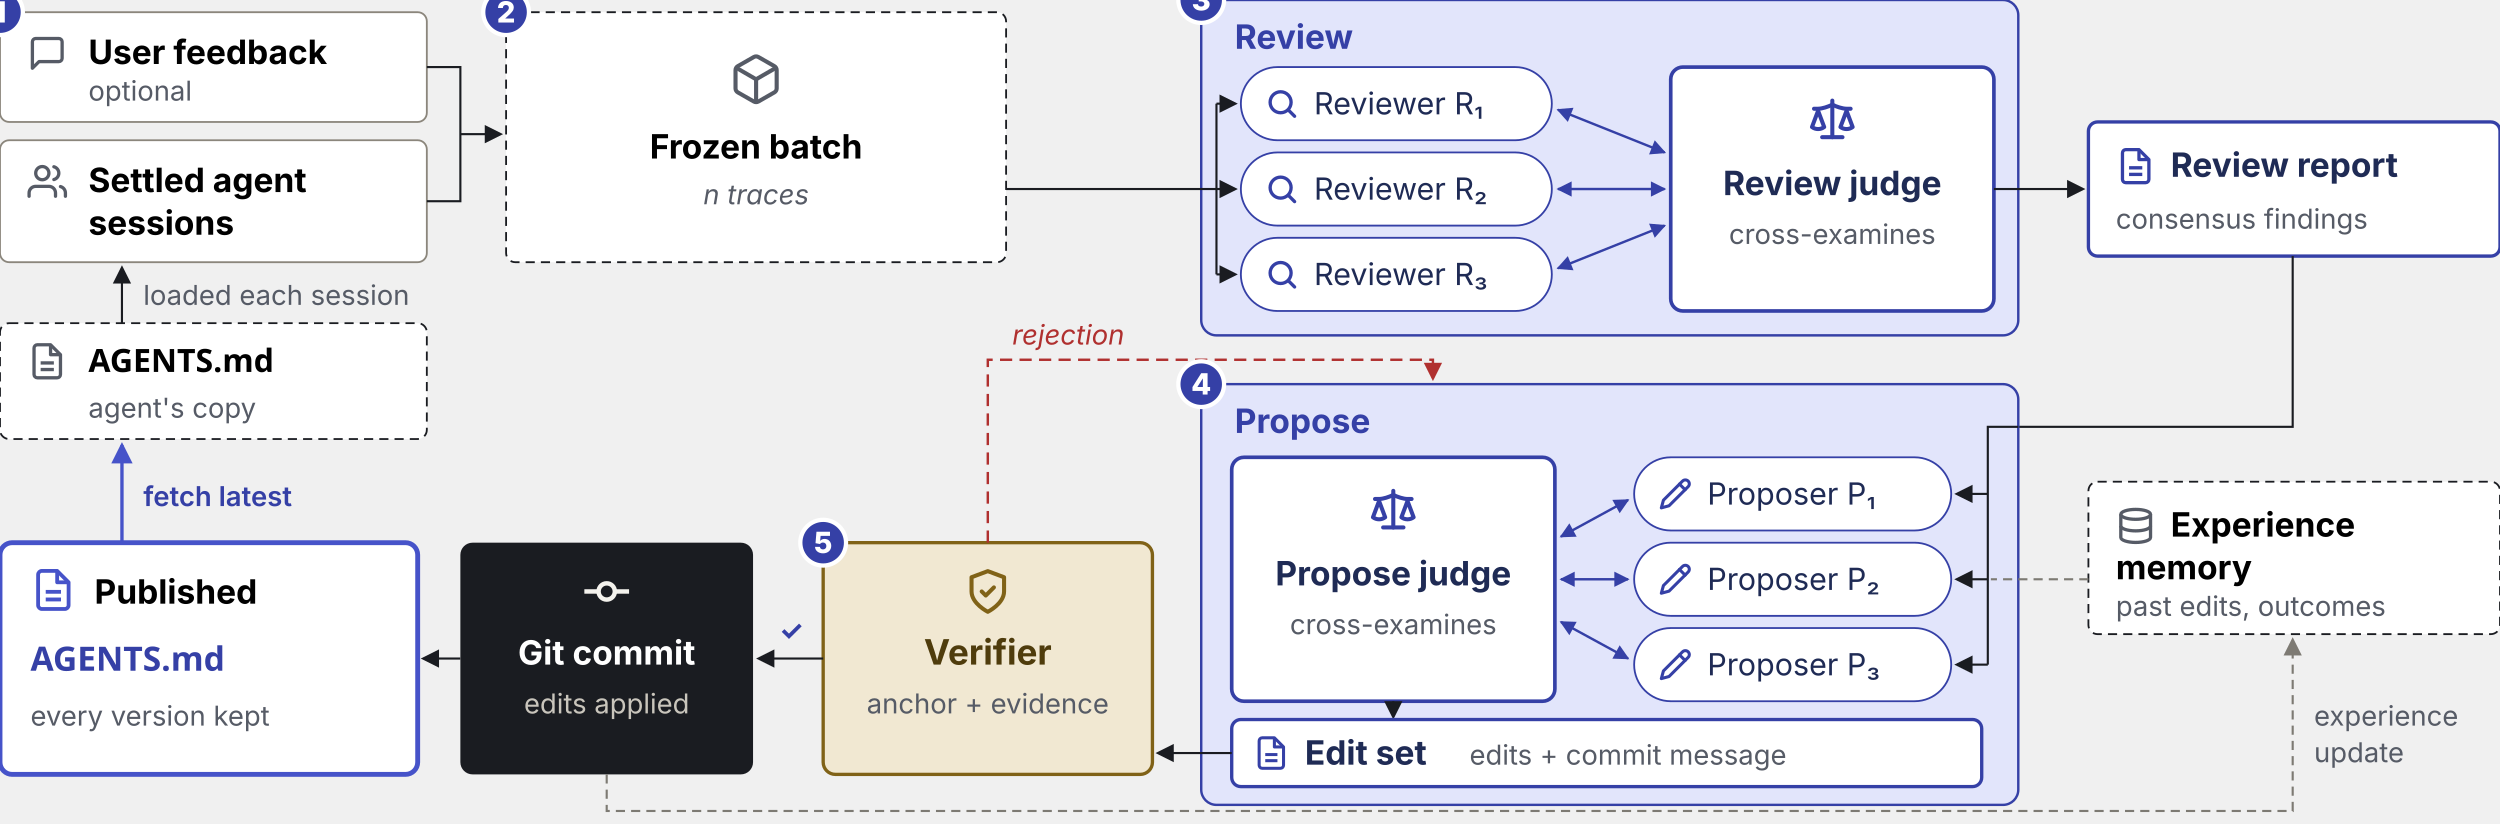
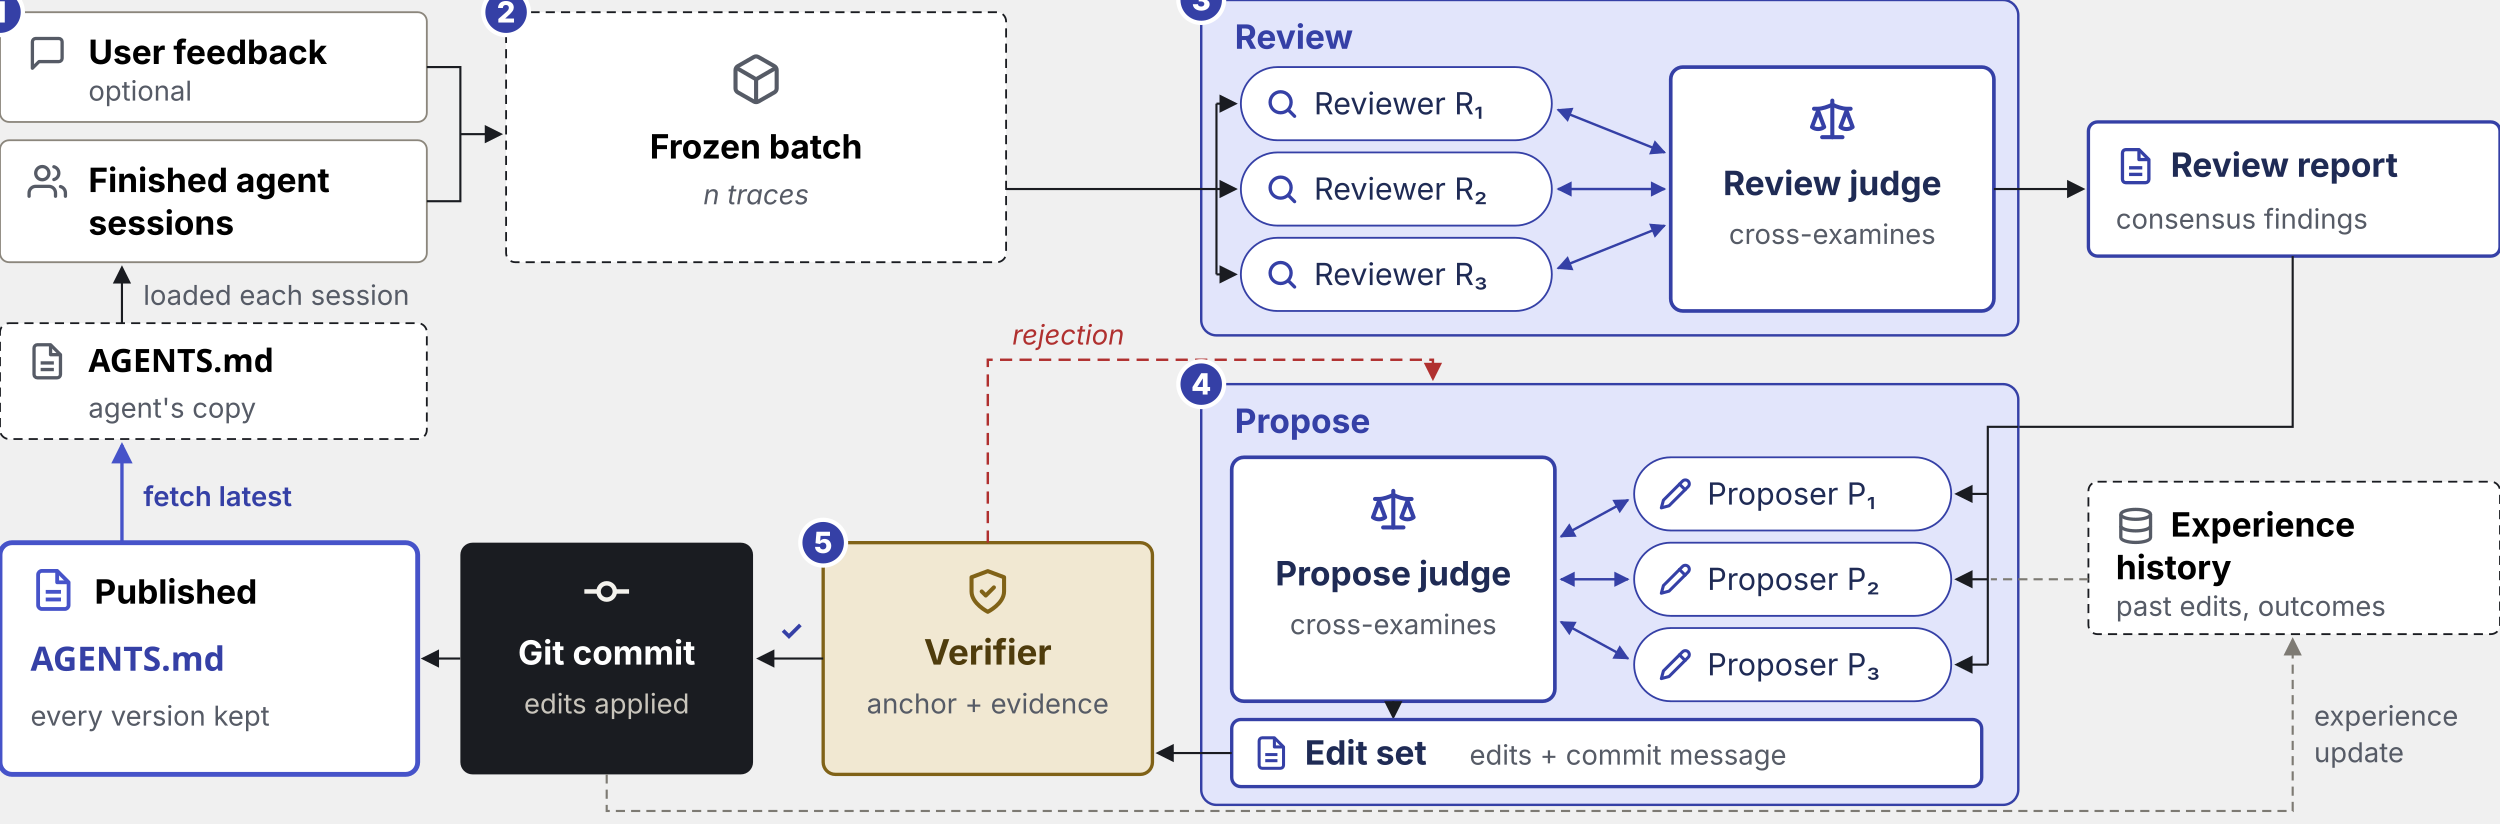
<svg viewBox="0 0 820 270" font-family="Inter" aria-label="Hone architecture">
  <defs>
    <marker id="a-ink" markerWidth="6" markerHeight="6" refX="5" refY="3" orient="auto" markerUnits="userSpaceOnUse" viewBox="0 0 6 6">
      <path d="M0,0 L6,3 L0,6 z" fill="#1a1c21" />
    </marker>
    <marker id="a-rev" markerWidth="5" markerHeight="5" refX="4.5" refY="2.5" orient="auto-start-reverse" markerUnits="userSpaceOnUse" viewBox="0 0 5 5">
      <path d="M0,0 L5,2.5 L0,5 z" fill="#3540a6" />
    </marker>
    <marker id="a-pro" markerWidth="5" markerHeight="5" refX="4.5" refY="2.5" orient="auto-start-reverse" markerUnits="userSpaceOnUse" viewBox="0 0 5 5">
      <path d="M0,0 L5,2.5 L0,5 z" fill="#3540a6" />
    </marker>
    <marker id="a-gray" markerWidth="6" markerHeight="6" refX="5" refY="3" orient="auto" markerUnits="userSpaceOnUse" viewBox="0 0 6 6">
      <path d="M0,0 L6,3 L0,6 z" fill="#7d7a73" />
    </marker>
    <marker id="a-rej" markerWidth="6" markerHeight="6" refX="5" refY="3" orient="auto" markerUnits="userSpaceOnUse" viewBox="0 0 6 6">
      <path d="M0,0 L6,3 L0,6 z" fill="#b0302f" />
    </marker>
    <marker id="a-acc" markerWidth="7" markerHeight="7" refX="6" refY="3.5" orient="auto" markerUnits="userSpaceOnUse" viewBox="0 0 7 7">
      <path d="M0,0 L7,3.5 L0,7 z" fill="#4653c9" />
    </marker>
    <symbol id="i-msg" viewBox="0 0 24 24">
      <path d="M21 15a2 2 0 0 1-2 2H7l-4 4V5a2 2 0 0 1 2-2h14a2 2 0 0 1 2 2z" fill="none" stroke="currentColor" stroke-width="2" stroke-linejoin="round" />
    </symbol>
    <symbol id="i-users" viewBox="0 0 24 24">
      <g fill="none" stroke="currentColor" stroke-width="2" stroke-linecap="round">
        <path d="M17 21v-2a4 4 0 0 0-4-4H5a4 4 0 0 0-4 4v2" />
        <circle cx="9" cy="7" r="4" />
        <path d="M23 21v-2a4 4 0 0 0-3-3.87" />
        <path d="M16 3.13a4 4 0 0 1 0 7.75" />
      </g>
    </symbol>
    <symbol id="i-pkg" viewBox="0 0 24 24">
      <g fill="none" stroke="currentColor" stroke-width="1.8" stroke-linejoin="round">
        <path d="M21 16V8a2 2 0 0 0-1-1.73l-7-4a2 2 0 0 0-2 0l-7 4A2 2 0 0 0 3 8v8a2 2 0 0 0 1 1.73l7 4a2 2 0 0 0 2 0l7-4A2 2 0 0 0 21 16z" />
        <polyline points="3.27 6.96 12 12.01 20.73 6.96" />
        <line x1="12" y1="22.08" x2="12" y2="12" />
      </g>
    </symbol>
    <symbol id="i-file" viewBox="0 0 24 24">
      <g fill="none" stroke="currentColor" stroke-width="2" stroke-linejoin="round">
        <path d="M14 2H6a2 2 0 0 0-2 2v16a2 2 0 0 0 2 2h12a2 2 0 0 0 2-2V8z" />
        <polyline points="14 2 14 8 20 8" />
        <line x1="16" y1="13" x2="8" y2="13" />
        <line x1="16" y1="17" x2="8" y2="17" />
      </g>
    </symbol>
    <symbol id="i-db" viewBox="0 0 24 24">
      <g fill="none" stroke="currentColor" stroke-width="2">
        <ellipse cx="12" cy="5" rx="9" ry="3" />
        <path d="M3 5v14c0 1.66 4.03 3 9 3s9-1.34 9-3V5" />
        <path d="M3 12c0 1.66 4.03 3 9 3s9-1.34 9-3" />
      </g>
    </symbol>
    <symbol id="i-search" viewBox="0 0 24 24">
      <g fill="none" stroke="currentColor" stroke-width="2.4" stroke-linecap="round">
        <circle cx="11" cy="11" r="7.5" />
        <line x1="21" y1="21" x2="16.65" y2="16.65" />
      </g>
    </symbol>
    <symbol id="i-scale" viewBox="0 0 24 24">
      <g fill="none" stroke="currentColor" stroke-width="2" stroke-linecap="round" stroke-linejoin="round">
        <path d="m16 16 3-8 3 8c-.87.65-1.920 1-3 1s-2.13-.35-3-1Z" />
        <path d="m2 16 3-8 3 8c-.87.65-1.92 1-3 1s-2.13-.35-3-1Z" />
        <path d="M7 21h10" />
        <path d="M12 3v18" />
        <path d="M3 7h2c2 0 5-1 7-2 2 1 5 2 7 2h2" />
      </g>
    </symbol>
    <symbol id="i-pen" viewBox="0 0 24 24">
      <g fill="none" stroke="currentColor" stroke-width="2.2" stroke-linecap="round" stroke-linejoin="round">
        <path d="M17 3a2.85 2.83 0 1 1 4 4L7.5 20.5 2 22l1.5-5.5Z" />
        <path d="m15 5 4 4" />
      </g>
    </symbol>
    <symbol id="i-shield" viewBox="0 0 24 24">
      <g fill="none" stroke="currentColor" stroke-width="2" stroke-linecap="round" stroke-linejoin="round">
        <path d="M12 22s8-4 8-10V5l-8-3-8 3v7c0 6 8 10 8 10z" />
        <path d="m9 12 2 2 4-4" />
      </g>
    </symbol>
    <symbol id="i-git" viewBox="0 0 24 24">
      <g fill="none" stroke="currentColor" stroke-width="2.2">
        <circle cx="12" cy="12" r="4" />
        <line x1="1" y1="12" x2="8" y2="12" />
        <line x1="16" y1="12" x2="23" y2="12" />
      </g>
    </symbol>
    <symbol id="i-code" viewBox="0 0 24 24">
      <g fill="none" stroke="currentColor" stroke-width="2.2" stroke-linecap="round" stroke-linejoin="round">
        <polyline points="16 18 22 12 16 6" />
        <polyline points="8 6 2 12 8 18" />
      </g>
    </symbol>
    <g id="stg">
      <circle r="7.5" fill="#3540a6" stroke="#ffffff" stroke-width="1.4" />
    </g>
  </defs>
  <rect x="0" y="4" width="140" height="36" rx="3" fill="#ffffff" stroke="#8b867c" stroke-width="0.6" />
  <use href="#i-msg" x="9" y="11" width="13" height="13" style="color:#565b66" />
  <text x="29" y="21" font-size="11" font-weight="700">User feedback</text>
  <text x="29" y="33" font-size="9" fill="#565b66">optional</text>
  <rect x="0" y="46" width="140" height="40" rx="3" fill="#ffffff" stroke="#8b867c" stroke-width="0.6" />
  <use href="#i-users" x="9" y="53" width="13" height="13" style="color:#565b66" />
-   <text x="29" y="63" font-size="11" font-weight="700">Settled agent</text>
+   <text x="29" y="63" font-size="11" font-weight="700">Finished agent</text>
  <text x="29" y="77" font-size="11" font-weight="700">sessions</text>
  <path d="M140 22 H151 V66 H140" fill="none" stroke="#1a1c21" stroke-width="0.7" />
  <line x1="151" y1="44" x2="164" y2="44" stroke="#1a1c21" stroke-width="0.7" marker-end="url(#a-ink)" />
  <rect x="166" y="4" width="164" height="82" rx="3" fill="#ffffff" stroke="#1a1c21" stroke-width="0.6" stroke-dasharray="3 2" />
  <use href="#i-pkg" x="239" y="17" width="18" height="18" style="color:#565b66" />
  <text x="248" y="52" font-size="11" font-weight="700" text-anchor="middle">Frozen batch</text>
  <text x="248" y="67" font-size="9" fill="#565b66" text-anchor="middle" font-style="italic">n traces</text>
  <rect x="394" y="0" width="268" height="110" rx="5" fill="#e2e5fb" stroke="#3540a6" stroke-width="0.8" />
  <text x="405" y="16" font-size="11" font-weight="700" fill="#3540a6">Review</text>
  <line x1="330" y1="62" x2="399" y2="62" stroke="#1a1c21" stroke-width="0.7" />
  <path d="M399 34 V90" fill="none" stroke="#1a1c21" stroke-width="0.7" />
  <line x1="399" y1="34" x2="405" y2="34" stroke="#1a1c21" stroke-width="0.7" marker-end="url(#a-ink)" />
  <line x1="399" y1="62" x2="405" y2="62" stroke="#1a1c21" stroke-width="0.7" marker-end="url(#a-ink)" />
  <line x1="399" y1="90" x2="405" y2="90" stroke="#1a1c21" stroke-width="0.7" marker-end="url(#a-ink)" />
  <g font-size="10">
    <rect x="407" y="22" width="102" height="24" rx="12" fill="#fff" stroke="#3540a6" stroke-width="0.6" />
    <use href="#i-search" x="415" y="28.5" width="11" height="11" style="color:#3540a6" />
    <text x="431" y="37.5" fill="#1f2b55">Reviewer R₁</text>
    <rect x="407" y="50" width="102" height="24" rx="12" fill="#fff" stroke="#3540a6" stroke-width="0.6" />
    <use href="#i-search" x="415" y="56.5" width="11" height="11" style="color:#3540a6" />
    <text x="431" y="65.5" fill="#1f2b55">Reviewer R₂</text>
    <rect x="407" y="78" width="102" height="24" rx="12" fill="#fff" stroke="#3540a6" stroke-width="0.6" />
    <use href="#i-search" x="415" y="84.5" width="11" height="11" style="color:#3540a6" />
    <text x="431" y="93.5" fill="#1f2b55">Reviewer R₃</text>
  </g>
  <g stroke="#3540a6" stroke-width="0.8" fill="none" marker-start="url(#a-rev)" marker-end="url(#a-rev)">
    <line x1="511" y1="36" x2="546" y2="50" />
    <line x1="511" y1="62" x2="546" y2="62" />
    <line x1="511" y1="88" x2="546" y2="74" />
  </g>
  <rect x="548" y="22" width="106" height="80" rx="4" fill="#fff" stroke="#3540a6" stroke-width="1.2" />
  <use href="#i-scale" x="593" y="31" width="16" height="16" style="color:#3540a6" />
  <text x="601" y="64" font-size="11" font-weight="700" text-anchor="middle" fill="#1f2b55">Review judge</text>
  <text x="601" y="80" font-size="9" text-anchor="middle" fill="#565b66">cross-examines</text>
  <line x1="654" y1="62" x2="683" y2="62" stroke="#1a1c21" stroke-width="0.7" marker-end="url(#a-ink)" />
  <rect x="685" y="40" width="135" height="44" rx="3" fill="#fff" stroke="#3540a6" stroke-width="1.1" />
  <use href="#i-file" x="694" y="48" width="13" height="13" style="color:#3540a6" />
  <text x="712" y="58" font-size="11" font-weight="700" fill="#1f2b55">Review report</text>
  <text x="694" y="75" font-size="9" fill="#565b66">consensus findings</text>
  <path d="M752 84 V140 H652 V218" fill="none" stroke="#1a1c21" stroke-width="0.7" />
  <rect x="394" y="126" width="268" height="138" rx="5" fill="#e2e5fb" stroke="#3540a6" stroke-width="0.8" />
  <path d="M662 140 H652 V218" fill="none" stroke="#1a1c21" stroke-width="0.7" />
  <line x1="652" y1="162" x2="642" y2="162" stroke="#1a1c21" stroke-width="0.7" marker-end="url(#a-ink)" />
  <line x1="652" y1="190" x2="642" y2="190" stroke="#1a1c21" stroke-width="0.7" marker-end="url(#a-ink)" />
  <line x1="652" y1="218" x2="642" y2="218" stroke="#1a1c21" stroke-width="0.7" marker-end="url(#a-ink)" />
  <text x="405" y="142" font-size="11" font-weight="700" fill="#3540a6">Propose</text>
  <g font-size="10">
    <rect x="536" y="150" width="104" height="24" rx="12" fill="#fff" stroke="#3540a6" stroke-width="0.6" />
    <use href="#i-pen" x="544" y="156.5" width="11" height="11" style="color:#3540a6" />
    <text x="560" y="165.5" fill="#1f2b55">Proposer P₁</text>
    <rect x="536" y="178" width="104" height="24" rx="12" fill="#fff" stroke="#3540a6" stroke-width="0.6" />
    <use href="#i-pen" x="544" y="184.5" width="11" height="11" style="color:#3540a6" />
    <text x="560" y="193.5" fill="#1f2b55">Proposer P₂</text>
    <rect x="536" y="206" width="104" height="24" rx="12" fill="#fff" stroke="#3540a6" stroke-width="0.6" />
    <use href="#i-pen" x="544" y="212.5" width="11" height="11" style="color:#3540a6" />
    <text x="560" y="221.5" fill="#1f2b55">Proposer P₃</text>
  </g>
  <g stroke="#3540a6" stroke-width="0.8" fill="none" marker-start="url(#a-pro)" marker-end="url(#a-pro)">
    <line x1="534" y1="164" x2="512" y2="176" />
    <line x1="534" y1="190" x2="512" y2="190" />
    <line x1="534" y1="216" x2="512" y2="204" />
  </g>
  <rect x="404" y="150" width="106" height="80" rx="4" fill="#fff" stroke="#3540a6" stroke-width="1.2" />
  <use href="#i-scale" x="449" y="159" width="16" height="16" style="color:#3540a6" />
  <text x="457" y="192" font-size="11" font-weight="700" text-anchor="middle" fill="#1f2b55">Propose judge</text>
  <text x="457" y="208" font-size="9" text-anchor="middle" fill="#565b66">cross-examines</text>
  <line x1="457" y1="230" x2="457" y2="235" stroke="#1a1c21" stroke-width="0.7" marker-end="url(#a-ink)" />
  <rect x="404" y="236" width="246" height="22" rx="3" fill="#fff" stroke="#3540a6" stroke-width="1.1" />
  <use href="#i-file" x="411" y="241" width="12" height="12" style="color:#3540a6" />
  <text x="428" y="250.8" font-size="11" font-weight="700" fill="#1f2b55">Edit set</text>
  <text x="482" y="250.8" font-size="9" fill="#565b66">edits + commit message</text>
  <rect x="685" y="158" width="135" height="50" rx="3" fill="#ffffff" stroke="#1a1c21" stroke-width="0.6" stroke-dasharray="3 2" />
  <use href="#i-db" x="694" y="166" width="13" height="13" style="color:#565b66" />
  <text x="712" y="176" font-size="11" font-weight="700">Experience</text>
-   <text x="694" y="190" font-size="11" font-weight="700">memory</text>
+   <text x="694" y="190" font-size="11" font-weight="700">history</text>
  <text x="694" y="202" font-size="9" fill="#565b66">past edits, outcomes</text>
  <line x1="685" y1="190" x2="653" y2="190" stroke="#7d7a73" stroke-width="0.7" stroke-dasharray="3 2" />
  <path d="M404 247 H380" fill="none" stroke="#1a1c21" stroke-width="0.7" marker-end="url(#a-ink)" />
  <rect x="270" y="178" width="108" height="76" rx="4" fill="#f1e8d2" stroke="#806217" stroke-width="1.1" />
  <use href="#i-shield" x="316" y="186" width="16" height="16" style="color:#806217" />
  <text x="324" y="218" font-size="11.5" font-weight="700" text-anchor="middle" fill="#4f3c0c">Verifier</text>
  <text x="324" y="234" font-size="9" text-anchor="middle" fill="#565b66">anchor + evidence</text>
  <path d="M324 178 V118 H470 V124" fill="none" stroke="#b0302f" stroke-width="0.8" stroke-dasharray="4 2.4" marker-end="url(#a-rej)" />
  <text x="332" y="113" font-size="9" font-style="italic" fill="#b0302f">rejection</text>
  <line x1="270" y1="216" x2="249" y2="216" stroke="#1a1c21" stroke-width="0.7" marker-end="url(#a-ink)" />
  <text x="259.5" y="210" font-size="9" font-weight="700" fill="#3540a6" text-anchor="middle">✓</text>
  <rect x="151" y="178" width="96" height="76" rx="4" fill="#1a1c21" />
  <use href="#i-git" x="191" y="186" width="16" height="16" style="color:#f4f2ed" />
  <text x="199" y="218" font-size="11" font-weight="700" text-anchor="middle" fill="#fff">Git commit</text>
  <text x="199" y="234" font-size="9" text-anchor="middle" fill="#c9c5bc">edits applied</text>
  <line x1="151" y1="216" x2="139" y2="216" stroke="#1a1c21" stroke-width="0.7" marker-end="url(#a-ink)" />
  <rect x="0" y="178" width="137" height="76" rx="4" fill="#fff" stroke="#4653c9" stroke-width="1.6" />
  <use href="#i-file" x="10" y="186" width="15" height="15" style="color:#4653c9" />
  <text x="31" y="198" font-size="11" font-weight="700">Published</text>
  <text x="10" y="220" font-family="JetBrains Mono" font-size="11" font-weight="700" fill="#3540a6">AGENTS.md</text>
  <text x="10" y="238" font-size="9" fill="#565b66">every version kept</text>
  <line x1="40" y1="178" x2="40" y2="146" stroke="#4653c9" stroke-width="1.1" marker-end="url(#a-acc)" />
  <text x="47" y="166" font-size="9" fill="#3540a6" font-weight="600">fetch latest</text>
  <rect x="0" y="106" width="140" height="38" rx="3" fill="#ffffff" stroke="#1a1c21" stroke-width="0.6" stroke-dasharray="3 2" />
  <use href="#i-file" x="9" y="112" width="13" height="13" style="color:#565b66" />
  <text x="29" y="122" font-family="JetBrains Mono" font-size="10.5" font-weight="700">AGENTS.md</text>
  <text x="29" y="137" font-size="9" fill="#565b66">agent's copy</text>
  <line x1="40" y1="106" x2="40" y2="88" stroke="#1a1c21" stroke-width="0.7" marker-end="url(#a-ink)" />
  <text x="47" y="100" font-size="9" fill="#565b66">loaded each session</text>
  <path d="M199 254 V266 H752 V210" fill="none" stroke="#7d7a73" stroke-width="0.7" stroke-dasharray="3 2" marker-end="url(#a-gray)" />
  <text x="759" y="238" font-size="9" fill="#565b66">experience</text>
  <text x="759" y="250" font-size="9" fill="#565b66">update</text>
  <use href="#stg" x="0" y="4" />
  <text x="0" y="7.4" font-size="9.6" font-weight="800" fill="#fff" text-anchor="middle">1</text>
  <use href="#stg" x="166" y="4" />
  <text x="166" y="7.4" font-size="9.6" font-weight="800" fill="#fff" text-anchor="middle">2</text>
  <use href="#stg" x="394" y="0" />
  <text x="394" y="3.4" font-size="9.6" font-weight="800" fill="#fff" text-anchor="middle">3</text>
  <use href="#stg" x="394" y="126" />
  <text x="394" y="129.4" font-size="9.6" font-weight="800" fill="#fff" text-anchor="middle">4</text>
  <use href="#stg" x="270" y="178" />
  <text x="270" y="181.4" font-size="9.6" font-weight="800" fill="#fff" text-anchor="middle">5</text>
</svg>
